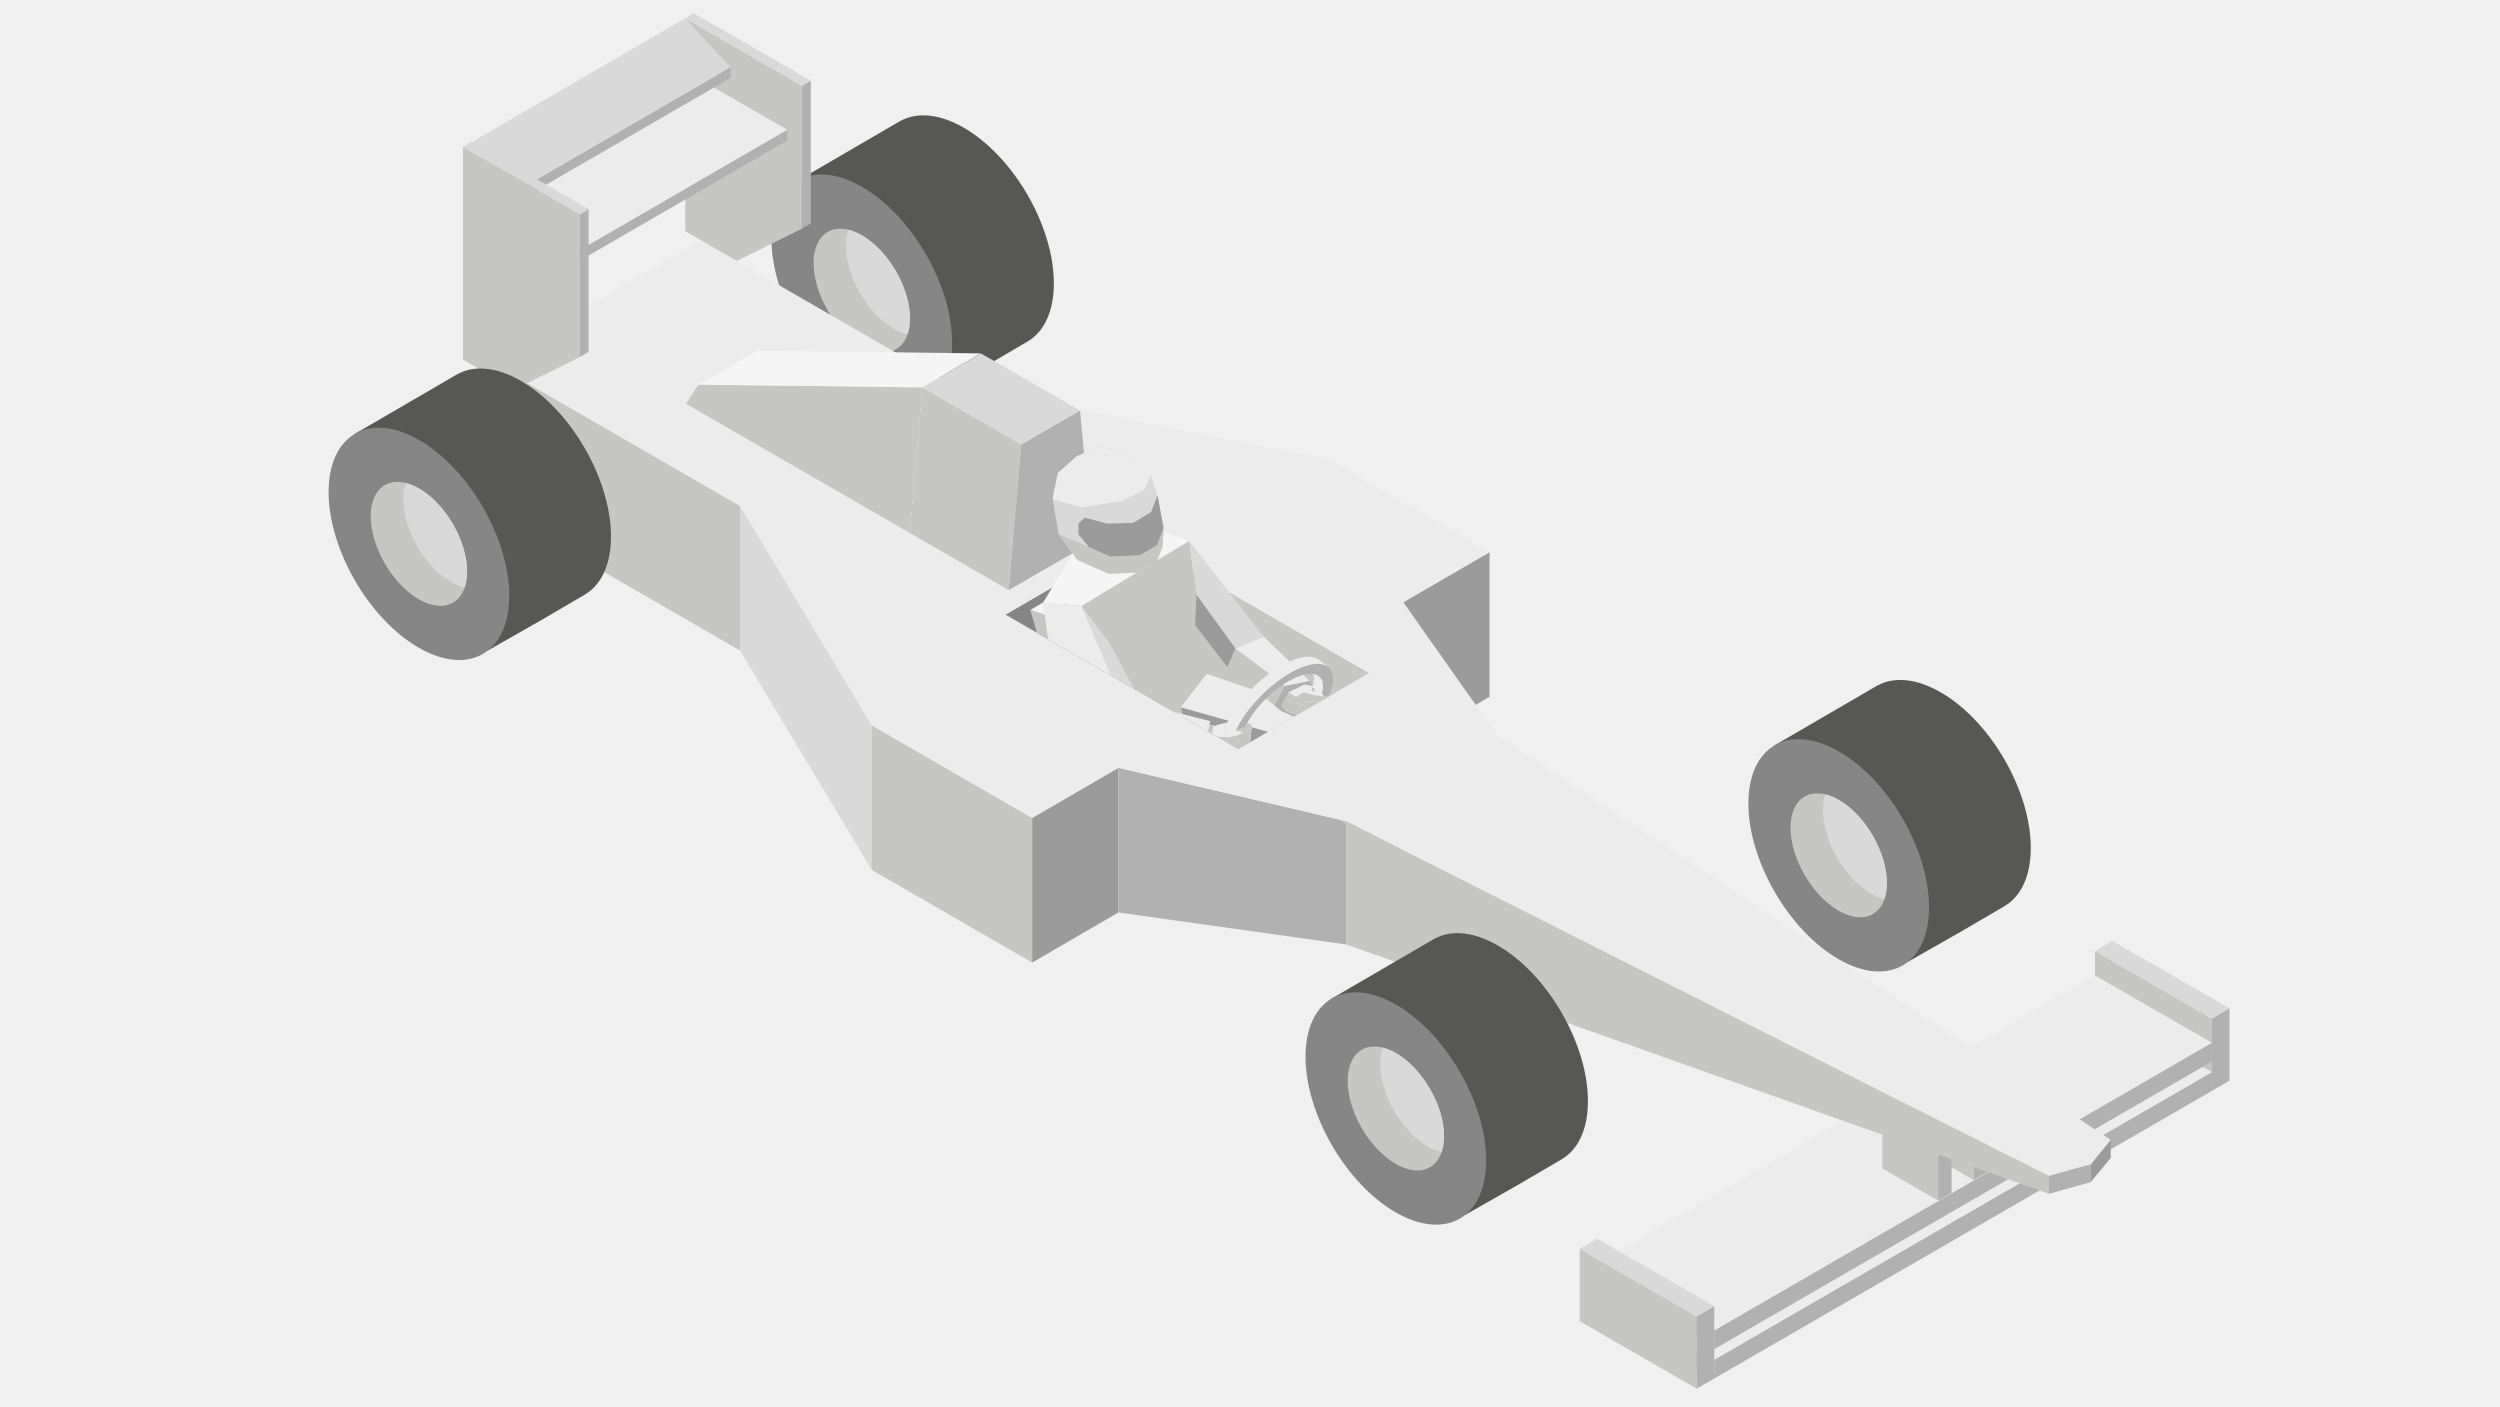
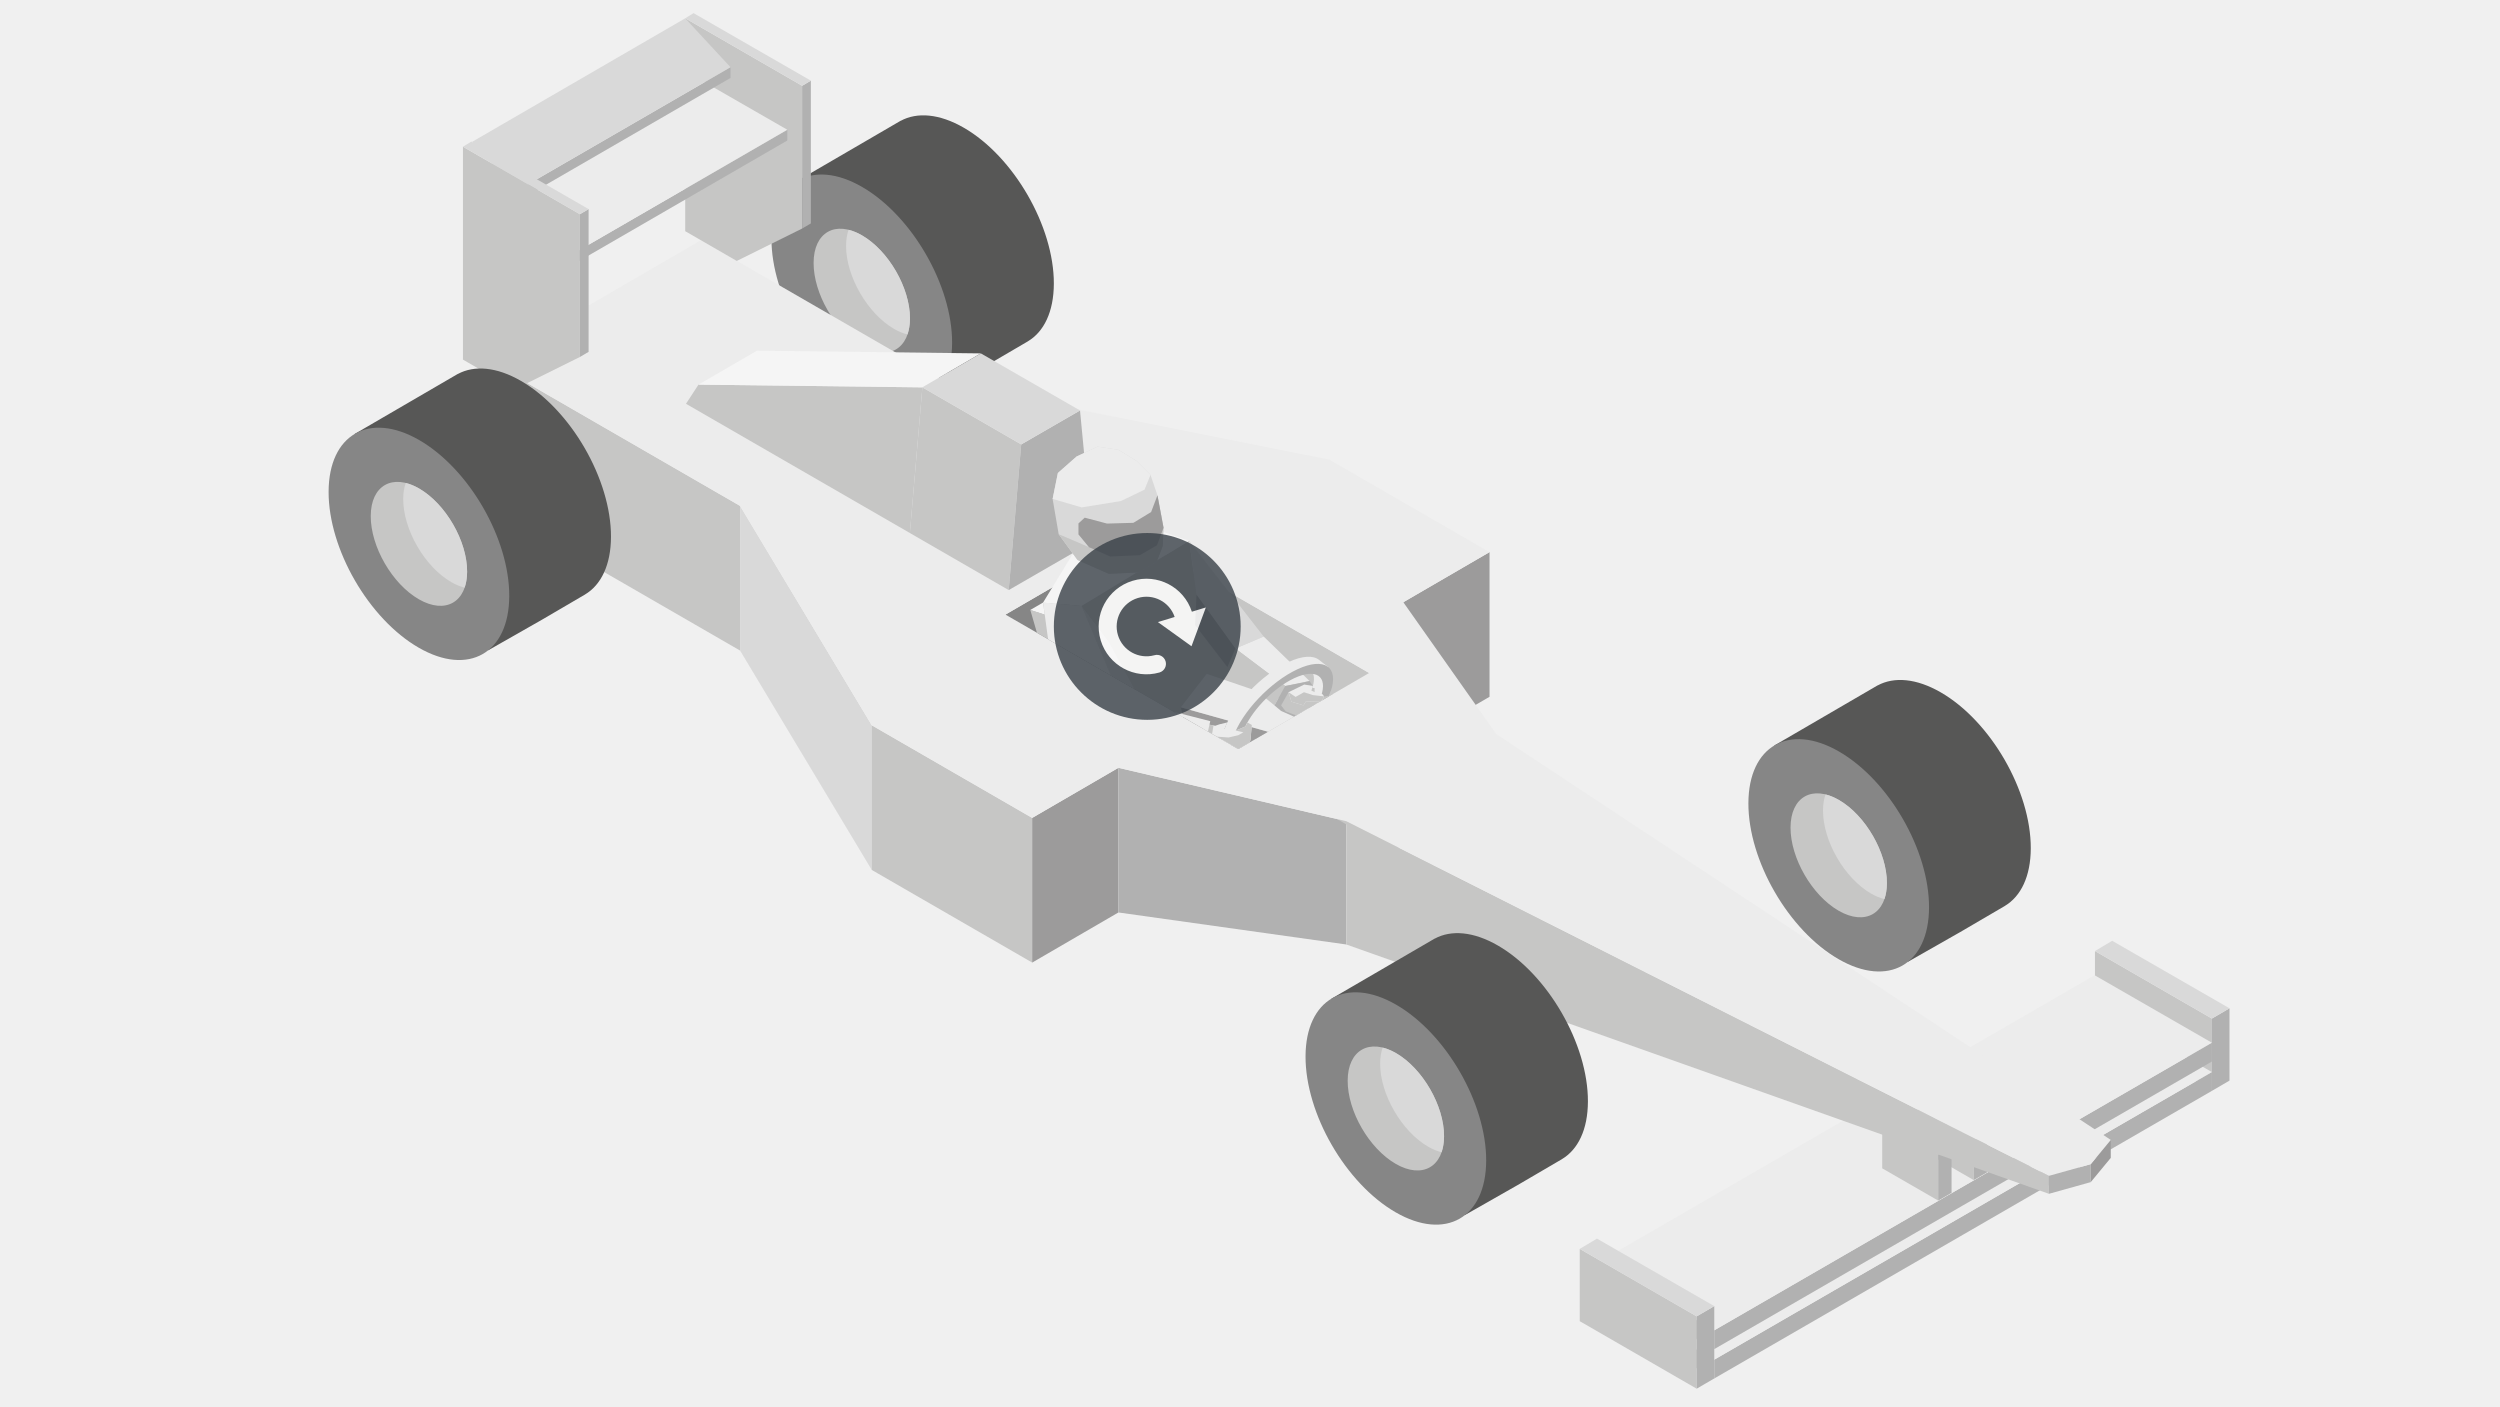
<svg xmlns="http://www.w3.org/2000/svg" xmlns:xlink="http://www.w3.org/1999/xlink" version="1.1" id="AMELIO-F1" x="0px" y="0px" width="1600px" height="900px" viewBox="0 0 1600 900" enable-background="new 0 0 1600 900" xml:space="preserve">
  <g id="F1">
    <g id="roue-back-left">
      <path fill="#575756" d="M674.459,181.537c0.102-36.688-25.688-81.364-57.619-99.791c-15.68-9.055-29.914-10.078-40.363-4.443    l-0.022-0.04l-66.143,38.506l12.07,19.53c-0.005,0.296-0.022,0.581-0.022,0.88c-0.102,36.687,25.691,81.363,57.62,99.791    c2.283,1.319,4.533,2.448,6.747,3.431l9.133,14.778l32.919-18.726c0.211-0.116,0.42-0.23,0.626-0.351l28.464-16.656l-0.006-0.009    C668.08,212.343,674.408,199.601,674.459,181.537z" />
      <g>
        <path fill="#868686" d="M551.728,119.628c-31.925-18.437-57.89-3.641-57.993,33.047c-0.104,36.686,25.689,81.362,57.62,99.791     c31.926,18.432,57.891,3.638,57.993-33.048C609.452,182.728,583.658,138.053,551.728,119.628" />
      </g>
      <g>
        <path fill="#C6C6C5" d="M551.643,150.61c-17.036-9.838-30.886-1.94-30.941,17.636c-0.056,19.569,13.707,43.403,30.741,53.234     c17.029,9.833,30.886,1.94,30.941-17.631C582.438,184.277,568.677,160.442,551.643,150.61" />
      </g>
      <path fill="#D9D9D9" d="M582.383,203.849c-0.011,3.87-0.569,7.281-1.58,10.192c-2.721-0.658-5.597-1.808-8.579-3.529    c-17.03-9.831-30.795-33.665-30.739-53.233c0.011-3.896,0.59-7.3,1.622-10.209c2.71,0.669,5.572,1.831,8.535,3.542    C568.677,160.442,582.438,184.277,582.383,203.849z" />
    </g>
    <g id="roue-front-left">
      <path fill="#575756" d="M1299.696,542.897c0.103-36.69-25.687-81.364-57.618-99.792c-15.68-9.055-29.914-10.078-40.363-4.442    l-0.021-0.041l-66.145,38.508l12.069,19.529c-0.005,0.295-0.021,0.579-0.021,0.877c-0.103,36.688,25.692,81.365,57.621,99.793    c2.283,1.319,4.532,2.45,6.749,3.432l9.13,14.779l32.92-18.727c0.209-0.116,0.422-0.229,0.627-0.352l28.464-16.656l-0.005-0.01    C1293.319,573.703,1299.648,560.96,1299.696,542.897z" />
      <g>
        <path fill="#868686" d="M1176.969,480.986c-31.928-18.437-57.893-3.638-57.996,33.049c-0.103,36.686,25.689,81.362,57.62,99.791     c31.925,18.431,57.89,3.638,57.993-33.047C1234.688,544.089,1208.896,499.413,1176.969,480.986" />
      </g>
      <g>
        <path fill="#C6C6C5" d="M1176.881,511.969c-17.035-9.837-30.886-1.94-30.941,17.637c-0.055,19.568,13.707,43.402,30.741,53.234     c17.029,9.832,30.886,1.94,30.94-17.632C1207.676,545.637,1193.914,521.802,1176.881,511.969" />
      </g>
      <path fill="#D9D9D9" d="M1207.621,565.208c-0.01,3.871-0.568,7.281-1.576,10.191c-2.725-0.657-5.6-1.807-8.584-3.528    c-17.029-9.829-30.794-33.663-30.737-53.234c0.011-3.896,0.59-7.301,1.621-10.209c2.712,0.671,5.574,1.831,8.536,3.541    C1193.914,521.802,1207.676,545.637,1207.621,565.208z" />
    </g>
    <g id="aileron-front">
      <g>
        <polygon fill="#C6C6C5" points="1415.607,651.872 1340.771,608.666 1340.771,654.949 1415.607,698.157   " />
        <polygon fill="#B1B1B1" points="1415.607,651.872 1426.873,645.304 1426.873,691.589 1415.607,698.157   " />
        <g>
          <polygon fill="#D9D9D9" points="1426.873,645.304 1351.795,602.099 1340.771,608.666 1415.607,651.872    " />
        </g>
      </g>
      <g>
        <polygon fill="#C6C6C5" points="1097.134,870.178 1022.299,826.971 1022.299,839.009 1097.134,882.217   " />
        <polygon fill="#B1B1B1" points="1097.134,870.178 1415.607,686.125 1415.607,698.163 1256.291,790.236 1097.134,882.217   " />
        <g>
          <polygon fill="#ECECEC" points="1415.607,686.125 1340.529,642.919 1022.299,826.971 1097.134,870.178    " />
        </g>
      </g>
      <g>
        <polygon fill="#C6C6C5" points="1097.134,851.396 1022.299,808.189 1022.299,820.227 1097.134,863.435   " />
        <polygon fill="#B1B1B1" points="1097.134,851.396 1415.607,667.343 1415.607,679.381 1256.291,771.454 1097.134,863.435   " />
        <g>
          <polygon fill="#ECECEC" points="1415.607,667.343 1340.529,624.137 1022.299,808.189 1097.134,851.396    " />
        </g>
      </g>
      <g>
        <polygon fill="#C6C6C5" points="1085.867,842.479 1011.031,799.274 1011.031,845.557 1085.867,888.765   " />
        <polygon fill="#B1B1B1" points="1085.867,842.479 1097.134,835.911 1097.134,882.197 1085.867,888.765   " />
        <g>
          <polygon fill="#D9D9D9" points="1097.134,835.911 1022.056,792.704 1011.031,799.274 1085.867,842.479    " />
        </g>
      </g>
      <g>
        <polygon fill="#C6C6C5" points="1263.172,729.972 1227.34,709.317 1227.34,734.602 1263.172,755.255   " />
        <polygon fill="#B1B1B1" points="1263.172,729.972 1271.731,724.996 1271.731,750.281 1263.172,755.255   " />
        <g>
          <polygon fill="#D9D9D9" points="1271.731,724.996 1235.658,704.342 1227.34,709.317 1263.172,729.972    " />
        </g>
      </g>
      <g>
        <polygon fill="#C6C6C5" points="1240.441,738.81 1204.61,718.156 1204.61,747.724 1240.441,768.378   " />
        <polygon fill="#B1B1B1" points="1240.441,738.81 1249.001,733.836 1249.001,763.403 1240.441,768.378   " />
        <g>
          <polygon fill="#D9D9D9" points="1249.001,733.836 1212.929,713.182 1204.61,718.156 1240.441,738.81    " />
        </g>
      </g>
    </g>
    <g id="carrosserie">
      <polygon fill="#9C9B9B" points="953.303,445.941 953.303,353.352 898.121,385.421 898.121,478.011  " />
      <polygon fill="#C6C6C5" points="314.273,231.758 314.273,324.348 473.66,416.376 473.66,323.786  " />
      <polygon fill="#D9D9D9" points="557.917,556.763 557.917,464.172 473.66,323.786 473.66,416.376  " />
      <polygon fill="#C6C6C5" points="660.598,616.049 660.598,523.46 557.917,464.172 557.917,556.763  " />
      <polygon fill="#9C9B9B" points="715.779,583.979 715.779,491.389 660.598,523.46 660.598,616.049  " />
      <polygon fill="#B1B1B1" points="861.648,604.476 861.648,525.58 715.779,491.389 715.779,583.979  " />
      <polygon fill="#C6C6C5" points="727.229,344.668 727.229,450.023 895.182,546.993 895.182,441.644  " />
      <polygon fill="#C6C6C5" points="1311.312,764.038 1311.312,752.538 861.648,525.58 861.648,604.476  " />
      <polygon fill="#B1B1B1" points="1338.068,756.561 1338.068,745.06 1311.312,752.538 1311.312,764.038  " />
      <polygon fill="#868686" points="727.229,344.668 643.483,393.339 643.483,498.375 727.229,450.023  " />
      <polygon fill="#9C9B9B" points="1350.891,741.039 1350.891,729.538 1338.068,745.06 1338.068,756.561  " />
      <path fill="#ECECEC" d="M957.616,469.807l-59.495-84.386l55.182-32.069l-102.68-59.289L608.01,245.707l-159.382-92.025    L381.45,192.72l-67.177,39.039l159.387,92.028l84.257,140.386l102.682,59.288l55.181-32.071l145.869,34.191l449.664,226.958    l26.756-7.479l12.822-15.521L957.616,469.807z M835.113,454.61l-42.619,24.767l-149.011-86.038l83.745-48.671l149.012,86.04    L835.113,454.61z" />
    </g>
    <g id="prise-air">
      <g>
        <polygon fill="#C6C6C5" points="590.325,247.906 447.033,246.164 439.028,258.426 582.321,341.128   " />
        <g>
          <polygon fill="#F5F5F5" points="627.694,226.176 484.463,224.436 447.033,246.164 590.325,247.906    " />
        </g>
      </g>
      <g>
        <polygon fill="#C6C6C5" points="653.574,284.422 590.325,247.906 582.321,341.14 645.57,377.656   " />
        <polygon fill="#B1B1B1" points="653.574,284.422 691.209,262.694 699.214,346.686 673.843,361.333 645.57,377.656   " />
        <g>
          <polygon fill="#D9D9D9" points="691.209,262.694 627.755,226.176 590.325,247.906 653.574,284.422    " />
        </g>
      </g>
    </g>
    <g id="siege-pilote">
      <g>
        <defs>
          <polygon id="SVGID_1_" points="643.483,393.339 792.494,479.377 876.24,430.708 895.182,260.396 643.483,259.002    " />
        </defs>
        <clipPath id="SVGID_2_">
          <use xlink:href="#SVGID_1_" overflow="visible" />
        </clipPath>
        <g id="siege_2_" clip-path="url(#SVGID_2_)">
          <g>
            <g>
              <polygon fill="#B1B1B1" points="669.25,393.577 733.858,356.214 753.953,455.851 753.953,467.372 698.735,499.313      " />
              <polygon fill="#C6C6C5" points="669.25,393.577 659.387,390.37 689.922,495.279 698.735,499.313 698.735,487.818      " />
              <g>
                <polygon fill="#F5F5F5" points="733.858,356.214 723.72,353.005 659.387,390.37 669.25,393.577       " />
              </g>
            </g>
            <g>
              <polygon fill="#C6C6C5" points="759.648,516.995 698.735,487.82 698.735,499.301 759.648,528.477      " />
              <polygon fill="#B1B1B1" points="759.648,516.995 824.257,479.633 824.257,491.115 759.648,528.477      " />
              <g>
                <polygon fill="#F5F5F5" points="824.257,479.633 753.677,455.88 698.735,487.82 759.648,516.995       " />
              </g>
            </g>
          </g>
        </g>
      </g>
      <g>
        <defs>
          <polygon id="SVGID_3_" points="643.483,393.339 792.494,479.377 876.24,430.708 895.182,260.396 643.483,259.002    " />
        </defs>
        <clipPath id="SVGID_4_">
          <use xlink:href="#SVGID_3_" overflow="visible" />
        </clipPath>
        <g id="pilote" clip-path="url(#SVGID_4_)">
          <g>
            <polygon fill="#C6C6C5" points="692.251,387.842 761.082,346.113 765.772,380.638 764.344,411.12 772.304,431.274        775.152,449.687 757.286,479.617 732.618,471.975 724.339,439.532 709.656,410.891     " />
            <polygon fill="#C6C6C5" points="692.251,387.842 709.656,410.891 724.339,439.532 732.494,471.49 707.267,495.812        699.73,471.073 671.667,415.703 667.579,385.623     " />
            <polygon fill="#F5F5F5" points="692.251,387.842 667.579,385.623 686.083,355.259 707.592,341.893 736.99,337.898        761.082,346.113     " />
          </g>
          <g>
            <polygon fill="#ECECEC" points="883.344,539.53 894.459,526.531 918.33,525.371 920.36,533.276 905.066,543.71     " />
            <polygon fill="#B1B1B1" points="920.36,533.276 928.452,535.832 918.33,525.371     " />
            <polygon fill="#9C9B9B" points="905.066,543.71 920.36,533.276 928.452,535.832 913.623,549.684     " />
            <polygon fill="#C6C6C5" points="883.344,539.53 870.139,537.146 882.373,552.118 913.623,549.684 905.066,543.71     " />
            <polygon fill="#D9D9D9" points="835.005,480.683 815.103,488.396 830.667,508.953 851.702,507.487     " />
            <polygon fill="#B1B1B1" points="883.344,539.53 851.702,507.487 830.667,508.953 870.139,537.146     " />
            <polygon fill="#C6C6C5" points="894.459,526.531 849.727,469.07 835.005,480.683 851.702,507.487 883.344,539.53     " />
            <polygon fill="#D9D9D9" points="816.205,469.623 835.005,480.683 849.727,469.07 835.005,452.676     " />
            <polygon fill="#9C9B9B" points="755.715,452.676 816.205,469.623 835.005,480.683 815.103,488.396 763.454,484.001     " />
            <polygon fill="#ECECEC" points="772.304,431.274 835.005,452.676 816.205,469.623 755.715,452.676     " />
          </g>
          <g>
            <polygon fill="#D9D9D9" points="790.654,415.07 808.757,407.387 761.082,346.113 765.772,380.638     " />
            <polygon fill="#ECECEC" points="822.54,439.043 838.136,435.888 808.757,407.387 790.654,415.07     " />
            <polygon fill="#C6C6C5" points="790.654,415.07 822.54,439.043 815.652,451.445 785.509,426.917     " />
            <polygon fill="#9C9B9B" points="765.772,380.638 764.862,400.054 785.509,426.917 790.654,415.07     " />
            <polyline fill="#B1B1B1" points="838.136,435.888 840.259,439.024 836.692,452.676 829.425,459.237 819.912,455.016        815.652,451.445 822.54,439.043     " />
          </g>
          <g>
            <polygon fill="#ECECEC" points="825.354,573.771 838.517,560.842 854.969,566.267 840.858,575.145     " />
            <polygon fill="#9C9B9B" points="840.166,590.558 840.858,575.145 854.969,566.267 860.87,574.536     " />
            <polygon fill="#C6C6C5" points="822.39,592.974 813.854,571.154 825.354,573.771 840.858,575.145 840.166,590.558     " />
            <polygon fill="#C6C6C5" points="780.329,514.206 790.572,531.3 825.354,573.771 838.517,560.842 797.134,496.955     " />
            <polygon fill="#D9D9D9" points="762.4,518.037 780.329,514.206 790.572,531.3 774.915,537.781     " />
            <polygon fill="#B1B1B1" points="825.354,573.771 790.572,531.3 774.915,537.781 813.854,571.154     " />
            <polygon fill="#D9D9D9" points="767.227,497.188 784.092,481.496 797.134,496.955 780.329,514.206     " />
            <polygon fill="#C6C6C5" points="699.73,471.073 767.227,497.188 780.329,514.206 762.4,518.037 707.267,495.812     " />
            <polygon fill="#ECECEC" points="767.227,497.188 784.092,481.496 749.647,458.127 699.73,471.073     " />
          </g>
          <g>
            <path fill="#ECECEC" d="M795.361,462.364l21.97-24.313l21.305-9.544l8.422-1.373l3.119-0.108l-5.897-4.631h-0.006       c-3.729-3.056-10.646-2.845-19.697,1.36c-17.204,7.989-35.589,27.358-41.065,43.261c-2.454,7.131-1.888,12.345,1.026,15.216       l-0.01,0.005l0.07,0.053c0.37,0.358,0.776,0.681,1.221,0.964l5.762,4.537L795.361,462.364z" />
            <path fill="#ECECEC" d="M814.662,480.941l19.305-14.153l13.392-19.556v-11.91c0,0-0.131-2.915-0.048-4.129l-7.197-0.698       c1.16,2.434,1.102,5.966-0.438,10.437c-4.397,12.768-19.159,28.321-32.973,34.736c-6.136,2.85-11.046,3.413-14.231,2.045       l3.022,6.71c0.735-0.132,7.801,0.714,7.801,0.714L814.662,480.941z" />
            <g>
              <path fill="#B1B1B1" d="M812.511,480.229c-13.812,6.415-21.448,1.266-17.052-11.503c4.396-12.771,19.156-28.32,32.971-34.735        c13.811-6.415,21.449-1.267,17.053,11.503C841.088,458.261,826.326,473.812,812.511,480.229 M830.385,428.314        c-17.204,7.989-35.589,27.357-41.064,43.263c-5.473,15.899,4.036,22.315,21.239,14.325        c17.203-7.989,35.587-27.359,41.061-43.259C857.096,426.739,847.587,420.325,830.385,428.314" />
            </g>
          </g>
          <g id="amelio-f1-gant1">
            <polygon fill="#ECECEC" points="771.659,463.432 777.759,464.483 780.509,463.542 785.43,462.364 783.691,466.506        786.821,467.559 790.942,467.559 797.012,464.961 798.354,462.364 801.162,463.984 800.306,473.555 798.107,479.871        792.472,483.708 786.917,485.137 773.858,482.654 765.538,479.617     " />
            <polygon fill="#C6C6C5" points="777.11,471.343 786.293,471.992 792.472,470.536 795.761,468.69 790.942,467.559        797.012,464.961 798.354,462.364 801.162,463.984 800.306,473.555 798.107,479.871 792.472,483.708 786.917,485.137        773.858,482.654 767.227,480.234 770.798,463.145 776.66,464.295 775.523,470.909     " />
          </g>
          <g>
            <polygon fill="#D9D9D9" points="721.451,457.307 692.251,387.842 709.656,410.891 731.108,450.448     " />
            <polygon fill="#ECECEC" points="721.451,457.307 731.108,450.448 774.564,461.542 772.363,471.343     " />
            <polygon fill="#D9D9D9" points="702.12,466.2 721.451,457.307 715.423,476.051     " />
            <polygon fill="#ECECEC" points="667.579,385.623 692.251,387.842 721.451,457.307 702.12,466.2 671.667,415.703     " />
            <polygon fill="#C6C6C5" points="715.423,476.051 721.451,457.307 772.363,471.343 768.927,486.679     " />
          </g>
          <g id="amelio-casque2">
            <polygon fill="#D9D9D9" points="689.633,358.427 677.55,341.875 673.675,319.303 677.037,302.71 689.027,292.142        702.417,285.85 715.71,287.838 727.324,294.916 736.333,303.918 740.768,317.009 744.656,337.769 744.146,349.423        740.29,359.473 728.83,366.358 709.597,367.219     " />
            <polygon fill="#C6C6C5" points="739.715,342.066 724.796,349.526 701.077,348.187 696.881,350.146 677.55,341.875        689.633,358.427 709.597,367.219 728.83,366.358 740.29,359.473 744.146,349.423 744.656,337.769 740.768,317.009     " />
            <polygon fill="#9C9B9B" points="740.768,317.009 736.719,327.691 725.364,334.606 708.511,335.084 694.218,331.307        690.222,334.988 690.222,342.041 696.881,350.146 710.536,356.167 729.483,355.314 740.457,348.952 744.656,337.769     " />
            <polygon fill="#ECECEC" points="673.675,319.303 692.251,324.741 717.438,320.643 732.494,313.374 736.333,303.918        727.324,294.916 715.71,287.838 702.417,285.85 689.027,292.142 677.037,302.71     " />
          </g>
          <g id="amelio-f1-gant2">
            <polygon fill="#C6C6C5" points="824.671,443.018 819.915,451.445 822.877,455.315 833.109,459.237 841.335,451.128        841.335,440.301 836.316,440.301     " />
            <polygon fill="#C6C6C5" points="839.805,447.166 835.501,457.816 843.439,461.342 847.358,460.339 853.769,445.752        851.829,442.014 850.518,445.274     " />
            <polygon fill="#ECECEC" points="824.671,443.018 826.548,449.1 834.208,451.445 835.642,449.087 839.467,448.96 845.78,448.751        847.468,445.675 846.114,444.017 842.336,443.347 839.28,442.014 840.259,439.024 834.713,438.111     " />
            <polygon fill="#C6C6C5" points="824.671,443.018 829.186,446.026 834.542,443.018 840.259,444.88 847.468,445.675        845.78,448.751 835.642,449.087 834.208,451.445 826.548,449.1     " />
          </g>
        </g>
      </g>
    </g>
    <g id="aileron-back">
      <g>
        <polygon fill="#C6C6C5" points="513.366,54.894 438.531,11.688 438.531,147.957 471.531,167.009 513.366,146.269   " />
        <polygon fill="#B1B1B1" points="513.366,54.894 518.951,51.607 518.951,142.982 513.366,146.269   " />
        <g>
          <polygon fill="#D9D9D9" points="518.951,51.607 443.873,8.4 438.531,11.688 513.366,54.894    " />
        </g>
      </g>
      <g>
        <polygon fill="#B1B1B1" points="367.238,162.107 503.875,83.038 503.875,89.929 435.477,129.51 367.238,168.998   " />
        <g>
          <polygon fill="#ECECEC" points="503.875,83.038 447.738,50.767 311.344,129.836 367.238,162.107    " />
        </g>
      </g>
      <g>
        <polygon fill="#B1B1B1" points="330.88,122.081 467.516,43.01 467.516,49.901 399.118,89.482 330.88,128.971   " />
        <g>
          <polygon fill="#D9D9D9" points="467.516,43.01 438.51,11.725 302.116,90.794 330.88,122.081    " />
        </g>
      </g>
      <g>
        <polygon fill="#C6C6C5" points="371.126,137.103 296.291,93.897 296.291,230.166 329.291,249.218 371.126,228.478   " />
        <polygon fill="#B1B1B1" points="371.126,137.103 376.711,133.816 376.711,225.19 371.126,228.478   " />
        <g>
          <polygon fill="#D9D9D9" points="376.711,133.816 301.633,90.609 296.291,93.897 371.126,137.103    " />
        </g>
      </g>
    </g>
    <g id="roue-front-right">
      <path fill="#575756" d="M1016.268,704.924c0.104-36.689-25.686-81.364-57.618-99.791c-15.68-9.058-29.913-10.079-40.362-4.444    l-0.021-0.04l-66.144,38.508l12.07,19.529c-0.007,0.295-0.024,0.579-0.024,0.879c-0.1,36.687,25.693,81.363,57.62,99.792    c2.286,1.317,4.534,2.447,6.75,3.43l9.131,14.779l32.921-18.726c0.208-0.115,0.42-0.23,0.626-0.351l28.463-16.654l-0.006-0.012    C1009.891,735.729,1016.219,722.987,1016.268,704.924z" />
      <g>
        <path fill="#868686" d="M893.538,643.011c-31.926-18.435-57.891-3.639-57.994,33.051c-0.103,36.686,25.688,81.36,57.62,99.791     c31.925,18.43,57.892,3.638,57.994-33.05C951.262,706.114,925.467,661.438,893.538,643.011" />
      </g>
      <g>
        <path fill="#C6C6C5" d="M893.453,673.994c-17.036-9.837-30.885-1.939-30.942,17.638c-0.055,19.568,13.707,43.403,30.741,53.234     c17.03,9.832,30.886,1.94,30.942-17.632C924.247,707.661,910.486,683.826,893.453,673.994" />
      </g>
      <path fill="#D9D9D9" d="M924.194,727.234c-0.013,3.87-0.569,7.28-1.579,10.191c-2.723-0.659-5.598-1.809-8.581-3.529    c-17.03-9.831-30.796-33.665-30.737-53.234c0.009-3.896,0.588-7.298,1.621-10.208c2.709,0.67,5.571,1.831,8.535,3.54    C910.486,683.826,924.247,707.661,924.194,727.234z" />
    </g>
    <g id="roue-back-right">
      <path fill="#575756" d="M391.031,343.562c0.101-36.689-25.688-81.363-57.62-99.791c-15.679-9.055-29.912-10.077-40.362-4.441    l-0.023-0.041l-66.144,38.507l12.071,19.53c-0.005,0.295-0.022,0.58-0.022,0.879c-0.103,36.687,25.691,81.363,57.62,99.791    c2.283,1.318,4.533,2.449,6.748,3.43l9.132,14.778l32.919-18.725c0.211-0.116,0.421-0.23,0.627-0.35l28.464-16.657l-0.005-0.01    C384.651,374.369,390.98,361.626,391.031,343.562z" />
      <g>
        <path fill="#868686" d="M268.3,281.653c-31.926-18.436-57.89-3.64-57.994,33.048c-0.103,36.685,25.689,81.361,57.62,99.791     c31.926,18.431,57.892,3.639,57.993-33.048C326.022,344.754,300.229,300.079,268.3,281.653" />
      </g>
      <g>
        <path fill="#C6C6C5" d="M268.213,312.635c-17.035-9.837-30.885-1.94-30.941,17.637c-0.055,19.568,13.708,43.402,30.741,53.233     c17.03,9.833,30.885,1.941,30.942-17.63C299.009,346.303,285.249,322.467,268.213,312.635" />
      </g>
      <path fill="#D9D9D9" d="M298.955,365.875c-0.01,3.869-0.57,7.28-1.58,10.191c-2.722-0.659-5.597-1.808-8.58-3.53    c-17.03-9.83-30.795-33.665-30.739-53.234c0.012-3.896,0.59-7.299,1.621-10.209c2.711,0.67,5.573,1.832,8.536,3.542    C285.249,322.467,299.009,346.303,298.955,365.875z" />
    </g>
+     <g id="reload" opacity="0.8">
+       <circle fill="#384047" cx="734.246" cy="400.915" r="59.787" />
+       <path fill="#FFFFFF" d="M742.133,430.365c3.039-0.923,4.756-4.135,3.832-7.173c-0.923-3.039-4.135-4.752-7.173-3.832l-0.059,0.006    c-9.9,2.699-20.22-2.943-23.237-12.825c-3.076-10.07,2.594-20.727,12.661-23.802c9.888-3.02,20.338,2.393,23.623,12.124    l-10.719,3.273l21.499,15.456l9.19-24.831l-8.952,2.736c-5.148-15.814-22.036-24.648-38.007-19.769    c-16.15,4.935-25.244,22.027-20.31,38.18c4.873,15.946,21.591,25.013,37.559,20.492L742.133,430.365z" />
+     </g>
  </g>
</svg>
